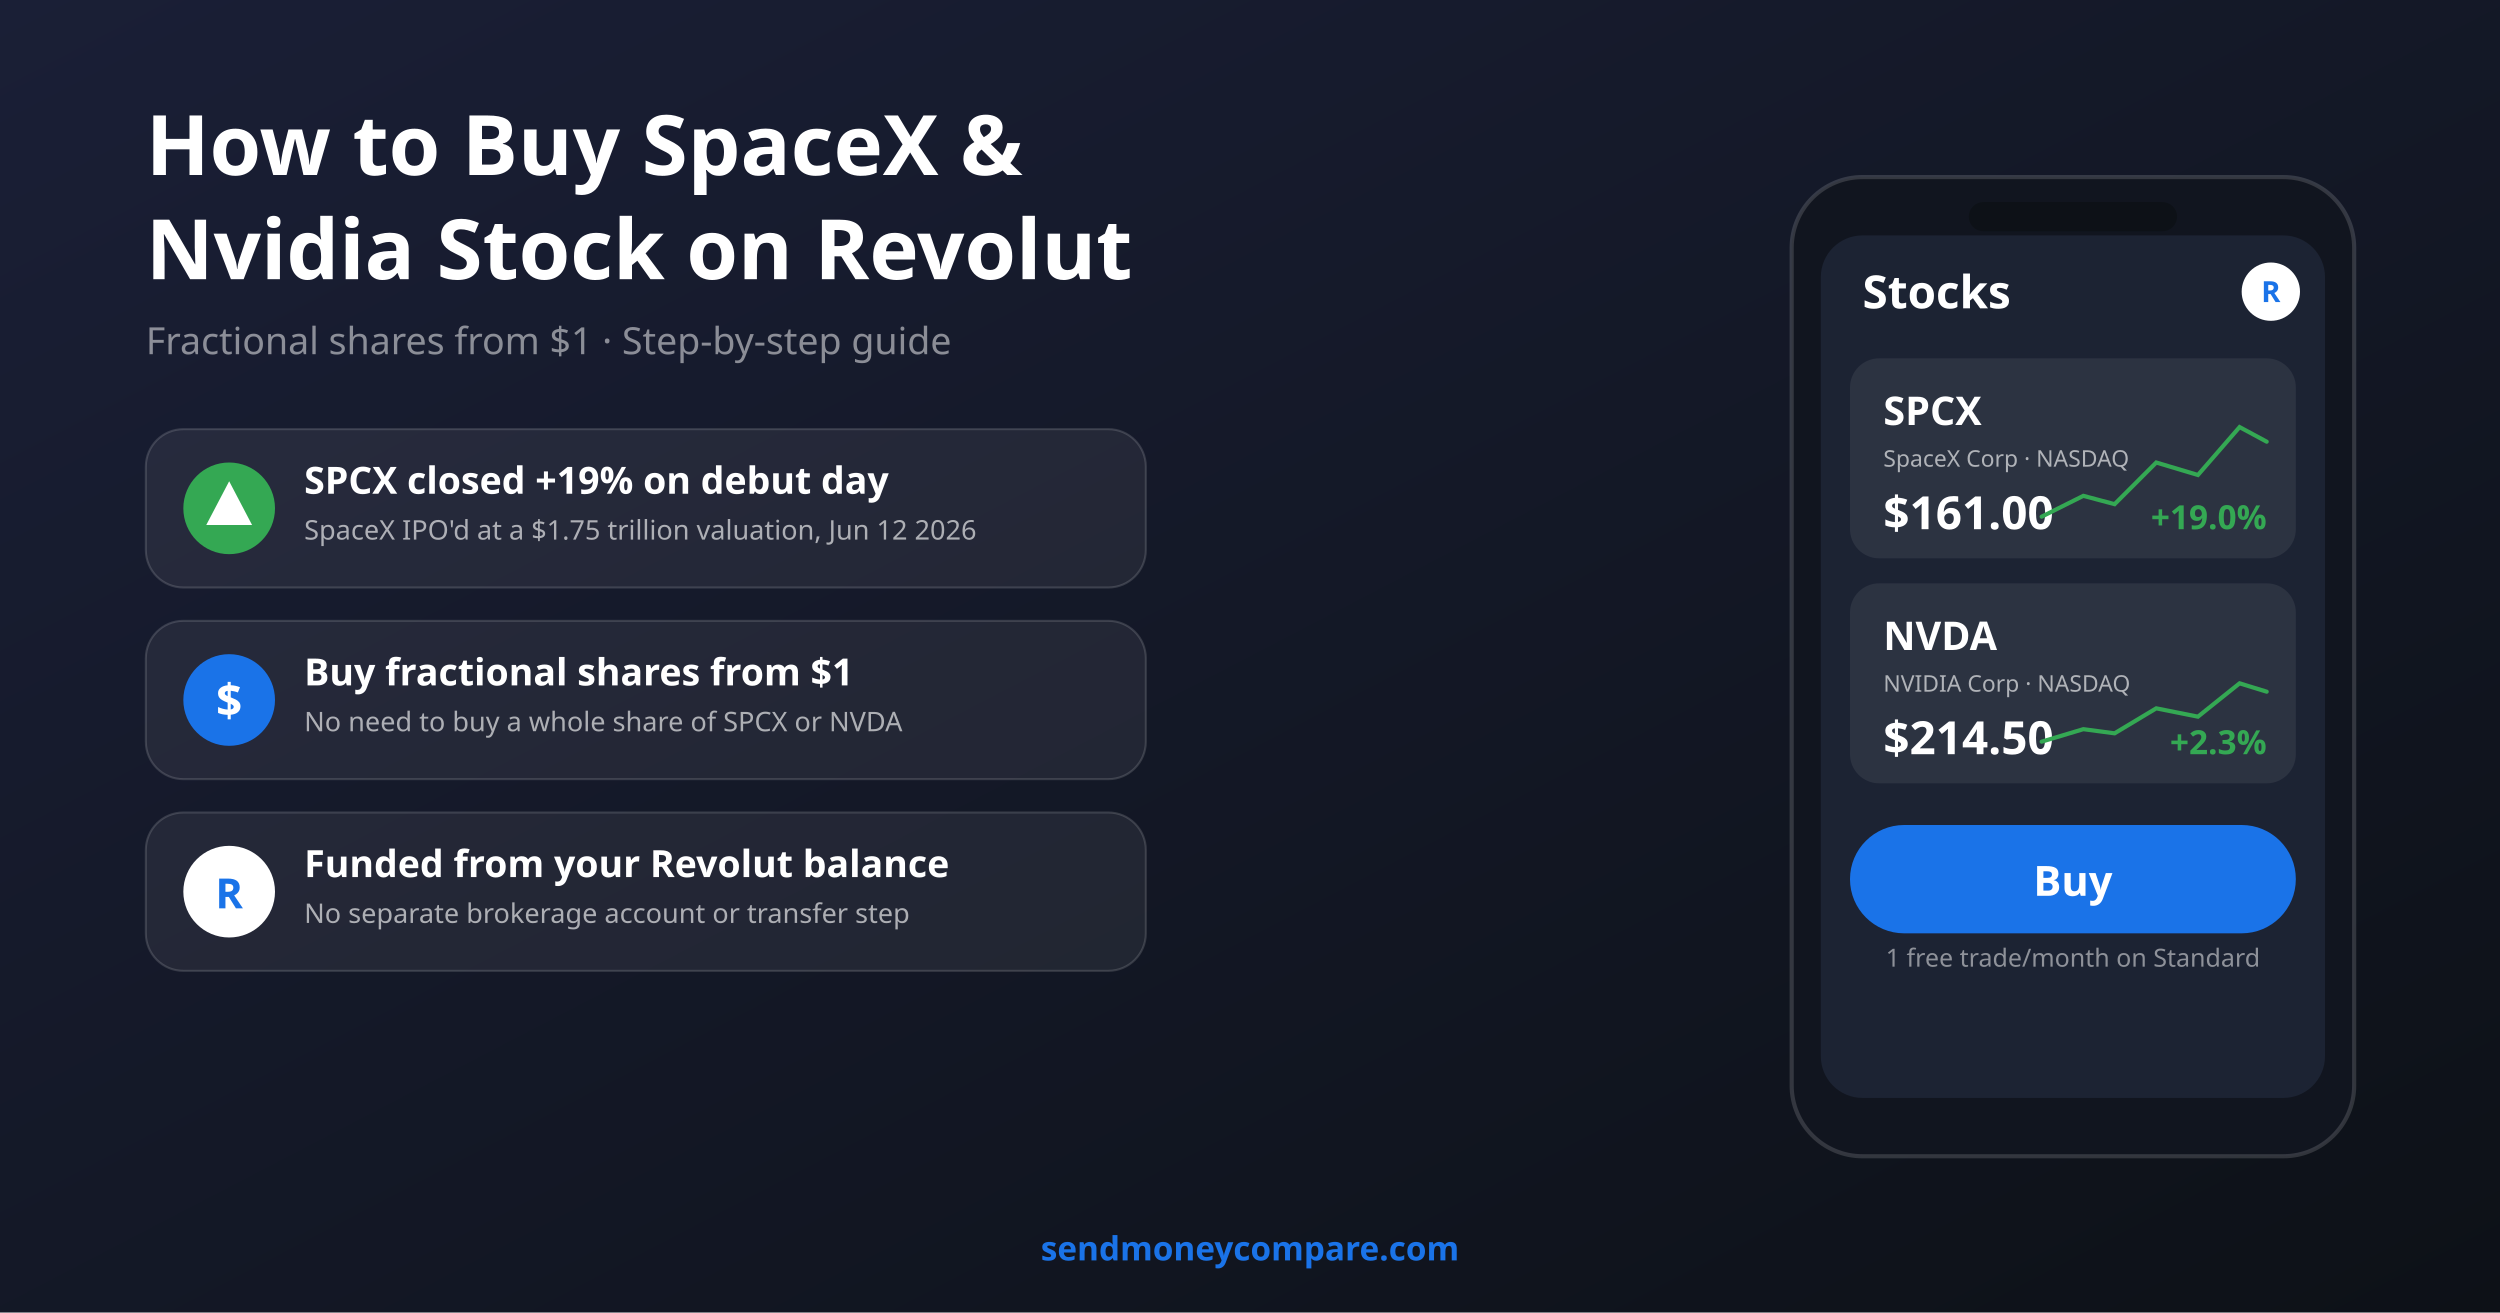
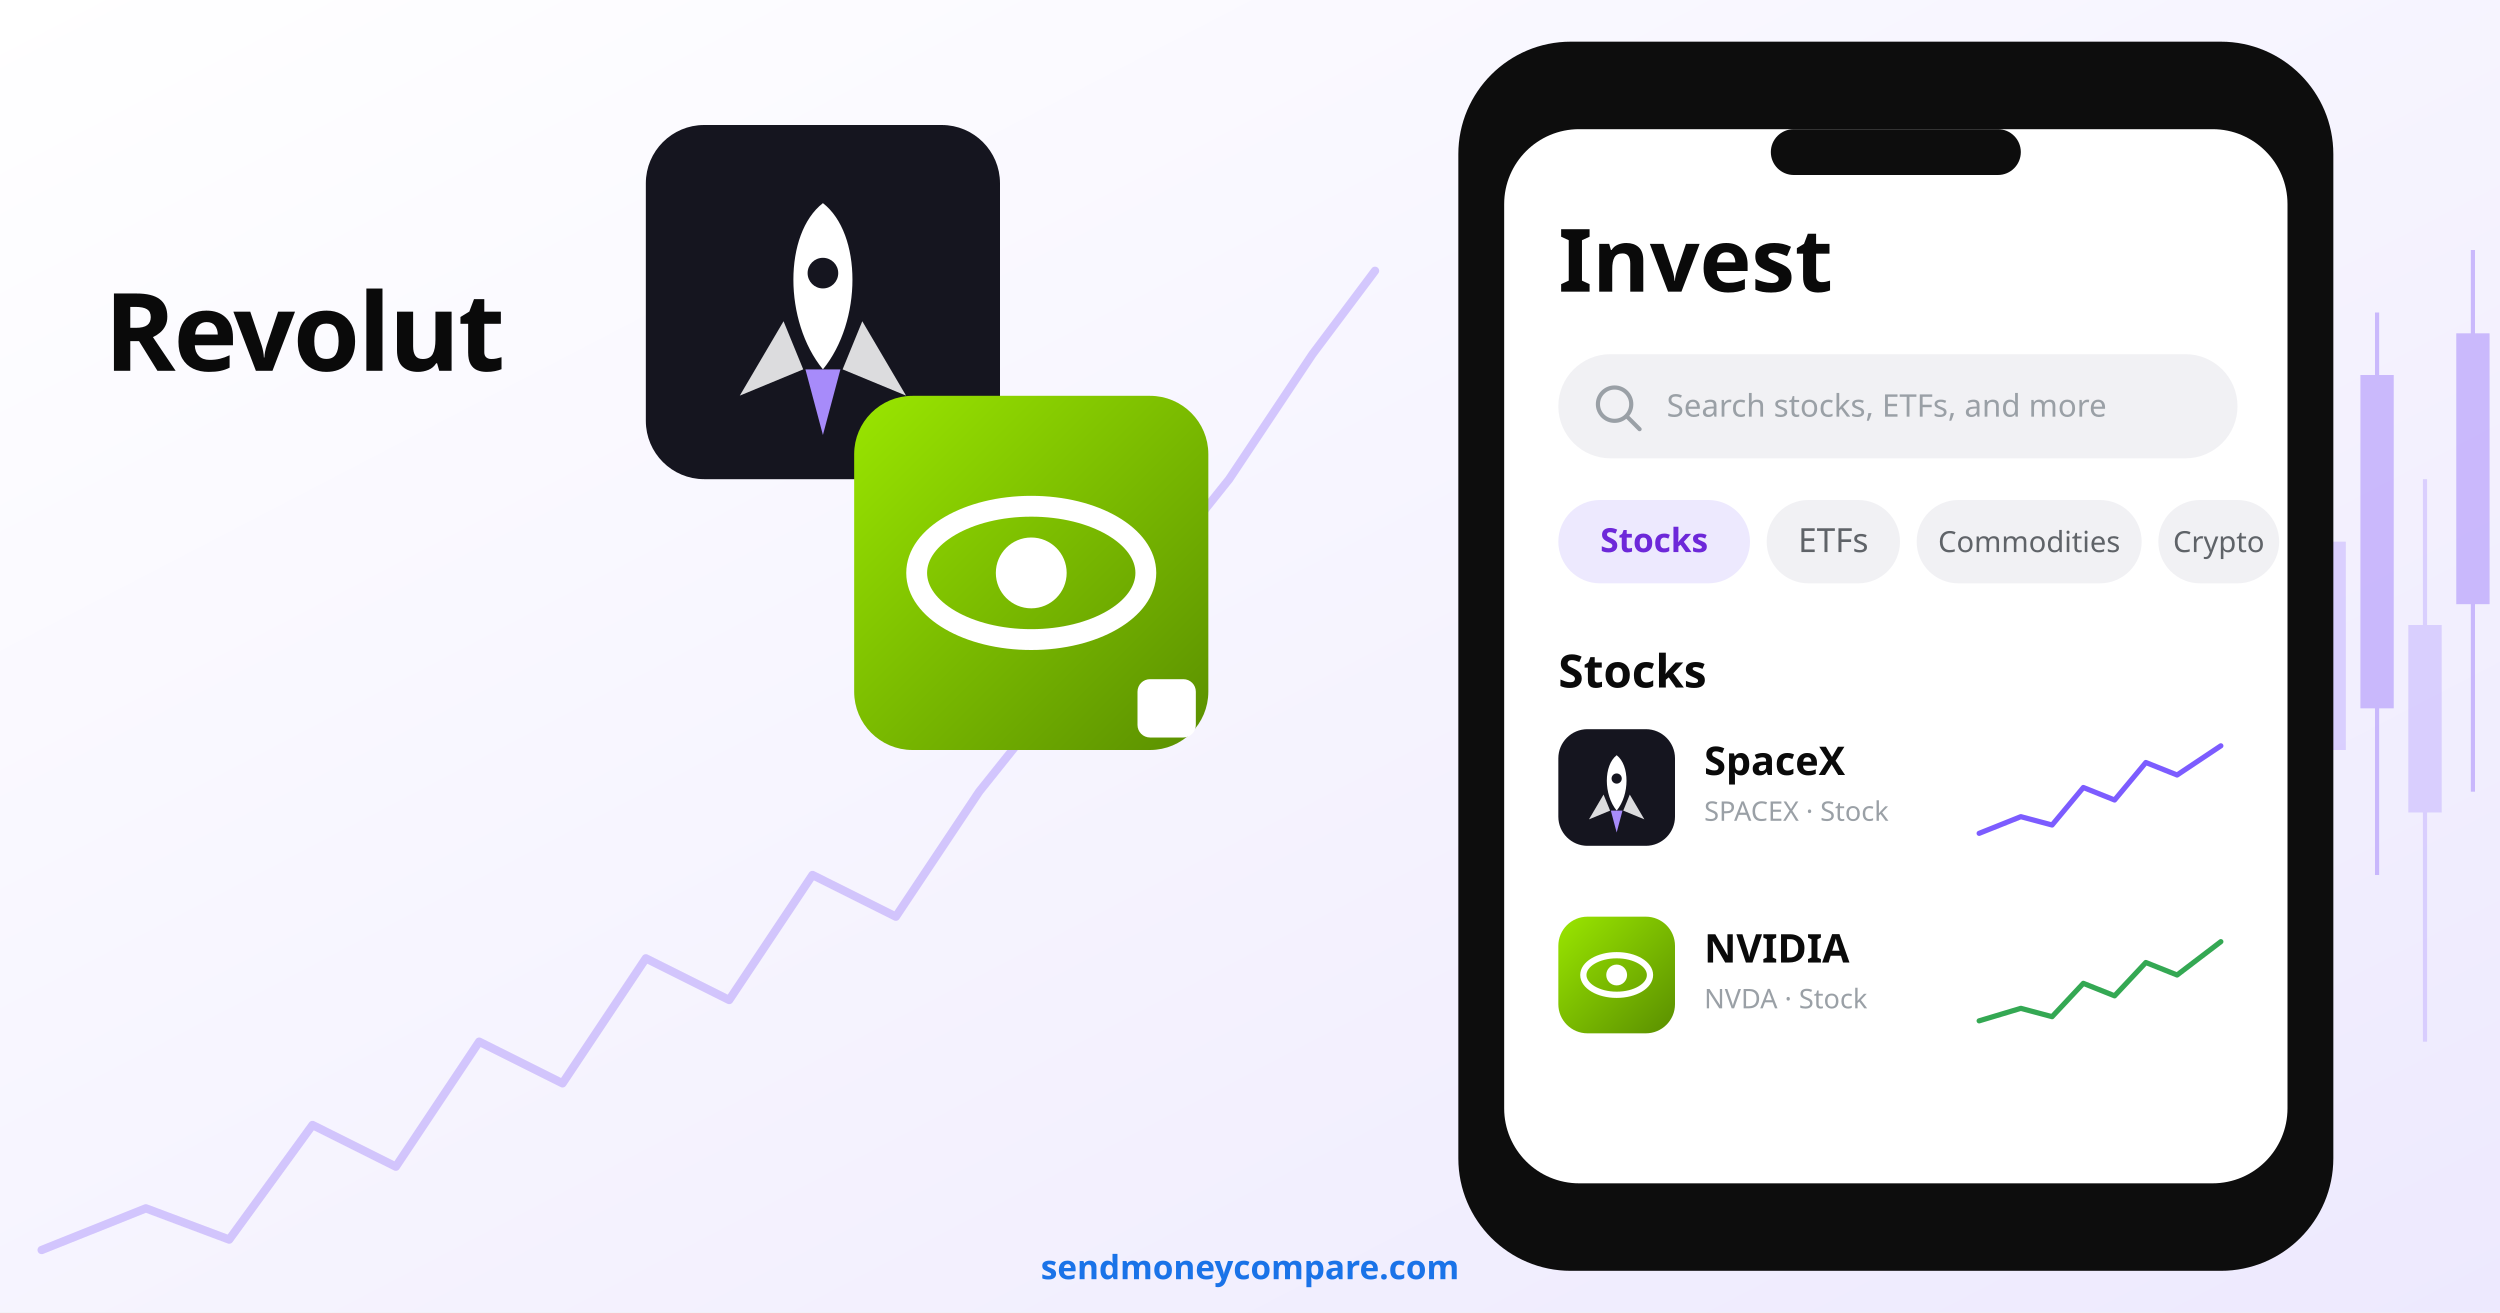
<svg xmlns="http://www.w3.org/2000/svg" width="1200" height="630" viewBox="0 0 1200 630">
  <defs>
-     <linearGradient id="bg" x1="0" y1="0" x2="1" y2="1">
-       <stop offset="0%" stop-color="#1a1f36" />
-       <stop offset="100%" stop-color="#0d1117" />
+     <linearGradient id="bgLight" x1="0" y1="0" x2="1" y2="1">
+       <stop offset="0%" stop-color="#ffffff" />
+       <stop offset="100%" stop-color="#ede9fe" />
+     </linearGradient>
+     <linearGradient id="nvidiaGreen" x1="0" y1="0" x2="1" y2="1">
+       <stop offset="0%" stop-color="#9ae600" />
+       <stop offset="100%" stop-color="#5a8f00" />
    </linearGradient>
  </defs>
-   <rect width="1200" height="630" fill="url(#bg)" />
-   <text x="70" y="84" fill="#ffffff" font-family="system-ui" font-size="40" font-weight="800">How to Buy SpaceX &amp;</text>
-   <text x="70" y="134" fill="#ffffff" font-family="system-ui" font-size="40" font-weight="800">Nvidia Stock on Revolut</text>
-   <text x="70" y="170" fill="#ffffff80" font-family="system-ui" font-size="18">Fractional shares from $1 · Step-by-step guide</text>
+   <rect width="1200" height="630" fill="url(#bgLight)" />
+   <polyline points="20,600 70,580 110,595 150,540 190,560 230,500 270,520 310,460 350,480 390,420 430,440 470,380 510,330 550,280 590,230 630,170 660,130" fill="none" stroke="#a78bfa" stroke-width="4" stroke-linecap="round" stroke-linejoin="round" opacity="0.45" />
+   <g opacity="0.55">
+     <line x1="1118" y1="200" x2="1118" y2="460" stroke="#c4b5fd" stroke-width="2" />
+     <rect x="1110" y="260" width="16" height="100" fill="#c4b5fd" />
+     <line x1="1141" y1="150" x2="1141" y2="420" stroke="#a78bfa" stroke-width="2" />
+     <rect x="1133" y="180" width="16" height="160" fill="#a78bfa" />
+     <line x1="1164" y1="230" x2="1164" y2="500" stroke="#c4b5fd" stroke-width="2" />
+     <rect x="1156" y="300" width="16" height="90" fill="#c4b5fd" />
+     <line x1="1187" y1="120" x2="1187" y2="380" stroke="#a78bfa" stroke-width="2" />
+     <rect x="1179" y="160" width="16" height="130" fill="#a78bfa" />
+   </g>
+   <text x="50" y="178" fill="#0a0a0a" font-family="system-ui" font-size="52" font-weight="800" letter-spacing="-1">Revolut</text>
  <g>
-     <rect x="70" y="206" width="480" height="76" rx="18" fill="#ffffff10" stroke="#ffffff25" />
-     <circle cx="110" cy="244" r="22" fill="#34a853" />
-     <path d="M99,252 L110,231 L121,252 Z" fill="#ffffff" />
-     <text x="146" y="237" fill="#ffffff" font-family="system-ui" font-size="18" font-weight="700">SPCX closed +19% on debut day</text>
-     <text x="146" y="259" fill="#ffffffa0" font-family="system-ui" font-size="13">SpaceX IPO'd at a $1.75 trillion valuation, Jun 12 2026</text>
+     <rect x="310" y="60" width="170" height="170" rx="28" fill="#15151f" />
+     <g transform="translate(395,150) scale(1.05)">
+       <path d="M0,-50 C18,-36 18,4 0,26 C-18,4 -18,-36 0,-50 Z" fill="#ffffff" />
+       <circle cx="0" cy="-18" r="7" fill="#15151f" />
+       <path d="M-18,4 L-38,38 L-9,26 Z" fill="#ffffff" opacity="0.85" />
+       <path d="M18,4 L38,38 L9,26 Z" fill="#ffffff" opacity="0.85" />
+       <path d="M-8,26 L8,26 L0,56 Z" fill="#a78bfa" />
+     </g>
  </g>
  <g>
-     <rect x="70" y="298" width="480" height="76" rx="18" fill="#ffffff10" stroke="#ffffff25" />
-     <circle cx="110" cy="336" r="22" fill="#1a73e8" />
-     <text x="110" y="344" text-anchor="middle" fill="#ffffff" font-family="system-ui" font-size="22" font-weight="800">$</text>
-     <text x="146" y="329" fill="#ffffff" font-family="system-ui" font-size="18" font-weight="700">Buy fractional shares from $1</text>
-     <text x="146" y="351" fill="#ffffffa0" font-family="system-ui" font-size="13">No need to buy a whole share of SPCX or NVDA</text>
+     <rect x="410" y="190" width="170" height="170" rx="28" fill="url(#nvidiaGreen)" />
+     <g transform="translate(495,275)">
+       <ellipse cx="0" cy="0" rx="55" ry="32" fill="none" stroke="#ffffff" stroke-width="10" />
+       <circle cx="0" cy="0" r="17" fill="#ffffff" />
+     </g>
+     <rect x="546" y="326" width="28" height="28" rx="6" fill="#ffffff" />
  </g>
  <g>
-     <rect x="70" y="390" width="480" height="76" rx="18" fill="#ffffff10" stroke="#ffffff25" />
-     <circle cx="110" cy="428" r="22" fill="#ffffff" />
-     <text x="110" y="436" text-anchor="middle" fill="#1a73e8" font-family="system-ui" font-size="20" font-weight="800">R</text>
-     <text x="146" y="421" fill="#ffffff" font-family="system-ui" font-size="18" font-weight="700">Funded from your Revolut balance</text>
-     <text x="146" y="443" fill="#ffffffa0" font-family="system-ui" font-size="13">No separate brokerage account or transfer step</text>
+     <rect x="700" y="20" width="420" height="590" rx="54" fill="#0d0d0d" />
+     <rect x="722" y="62" width="376" height="506" rx="36" fill="#ffffff" />
+     <rect x="850" y="62" width="120" height="22" rx="11" fill="#0d0d0d" />
+     <text x="748" y="140" fill="#0a0a0a" font-family="system-ui" font-size="42" font-weight="800">Invest</text>
+     <rect x="748" y="170" width="326" height="50" rx="25" fill="#f1f1f4" />
+     <circle cx="775" cy="194" r="8" fill="none" stroke="#9aa0a6" stroke-width="2" />
+     <line x1="781" y1="200" x2="787" y2="206" stroke="#9aa0a6" stroke-width="2" stroke-linecap="round" />
+     <text x="800" y="200" fill="#9aa0a6" font-family="system-ui" font-size="15">Search stocks, ETFs, and more</text>
+     <rect x="748" y="240" width="92" height="40" rx="20" fill="#ede9fe" />
+     <text x="794" y="265" text-anchor="middle" fill="#6d28d9" font-family="system-ui" font-size="16" font-weight="700">Stocks</text>
+     <rect x="848" y="240" width="64" height="40" rx="20" fill="#f1f1f4" />
+     <text x="880" y="265" text-anchor="middle" fill="#5f6368" font-family="system-ui" font-size="16">ETFs</text>
+     <rect x="920" y="240" width="108" height="40" rx="20" fill="#f1f1f4" />
+     <text x="974" y="265" text-anchor="middle" fill="#5f6368" font-family="system-ui" font-size="14">Commodities</text>
+     <rect x="1036" y="240" width="58" height="40" rx="20" fill="#f1f1f4" />
+     <text x="1065" y="265" text-anchor="middle" fill="#5f6368" font-family="system-ui" font-size="14">Crypto</text>
+     <text x="748" y="330" fill="#0a0a0a" font-family="system-ui" font-size="22" font-weight="800">Stocks</text>
+     <rect x="748" y="350" width="56" height="56" rx="14" fill="#15151f" />
+     <g transform="translate(776,380) scale(0.35)">
+       <path d="M0,-50 C18,-36 18,4 0,26 C-18,4 -18,-36 0,-50 Z" fill="#ffffff" />
+       <circle cx="0" cy="-18" r="7" fill="#15151f" />
+       <path d="M-18,4 L-38,38 L-9,26 Z" fill="#ffffff" opacity="0.85" />
+       <path d="M18,4 L38,38 L9,26 Z" fill="#ffffff" opacity="0.85" />
+       <path d="M-8,26 L8,26 L0,56 Z" fill="#a78bfa" />
+     </g>
+     <text x="818" y="372" fill="#0a0a0a" font-family="system-ui" font-size="19" font-weight="700">SpaceX</text>
+     <text x="818" y="394" fill="#9aa0a6" font-family="system-ui" font-size="13">SPACEX · Stock</text>
+     <polyline points="950,400 970,392 985,396 1000,378 1015,384 1030,366 1045,372 1066,358" fill="none" stroke="#7c5cff" stroke-width="2.5" stroke-linecap="round" stroke-linejoin="round" />
+     <rect x="748" y="440" width="56" height="56" rx="14" fill="url(#nvidiaGreen)" />
+     <g transform="translate(776,468)">
+       <ellipse cx="0" cy="0" rx="16" ry="9.5" fill="none" stroke="#ffffff" stroke-width="3" />
+       <circle cx="0" cy="0" r="5" fill="#ffffff" />
+     </g>
+     <text x="818" y="462" fill="#0a0a0a" font-family="system-ui" font-size="19" font-weight="700">NVIDIA</text>
+     <text x="818" y="484" fill="#9aa0a6" font-family="system-ui" font-size="13">NVDA · Stock</text>
+     <polyline points="950,490 970,484 985,488 1000,472 1015,478 1030,462 1045,468 1066,452" fill="none" stroke="#34a853" stroke-width="2.5" stroke-linecap="round" stroke-linejoin="round" />
  </g>
-   <g>
-     <rect x="860" y="85" width="270" height="470" rx="34" fill="#11151f" stroke="#ffffff25" stroke-width="2" />
-     <rect x="945" y="97" width="100" height="14" rx="7" fill="#0d1117" />
-     <rect x="874" y="113" width="242" height="414" rx="20" fill="#1c2333" />
-     <text x="894" y="148" fill="#ffffff" font-family="system-ui" font-size="22" font-weight="700">Stocks</text>
-     <circle cx="1090" cy="140" r="14" fill="#ffffff" />
-     <text x="1090" y="145" text-anchor="middle" fill="#1a73e8" font-family="system-ui" font-size="14" font-weight="800">R</text>
-     <rect x="888" y="172" width="214" height="96" rx="14" fill="#ffffff12" />
-     <text x="904" y="204" fill="#ffffff" font-family="system-ui" font-size="19" font-weight="700">SPCX</text>
-     <text x="904" y="224" fill="#ffffffa0" font-family="system-ui" font-size="11">SpaceX Corp · NASDAQ</text>
-     <text x="904" y="254" fill="#ffffff" font-family="system-ui" font-size="22" font-weight="700">$161.00</text>
-     <text x="1088" y="254" text-anchor="end" fill="#34a853" font-family="system-ui" font-size="16" font-weight="700">+19.0%</text>
-     <polyline points="980,248 1000,238 1015,242 1035,222 1055,228 1075,205 1088,212" fill="none" stroke="#34a853" stroke-width="2" stroke-linecap="round" />
-     <rect x="888" y="280" width="214" height="96" rx="14" fill="#ffffff12" />
-     <text x="904" y="312" fill="#ffffff" font-family="system-ui" font-size="19" font-weight="700">NVDA</text>
-     <text x="904" y="332" fill="#ffffffa0" font-family="system-ui" font-size="11">NVIDIA Corp · NASDAQ</text>
-     <text x="904" y="362" fill="#ffffff" font-family="system-ui" font-size="22" font-weight="700">$214.50</text>
-     <text x="1088" y="362" text-anchor="end" fill="#34a853" font-family="system-ui" font-size="16" font-weight="700">+2.3%</text>
-     <polyline points="980,356 1000,350 1015,352 1035,340 1055,344 1075,328 1088,332" fill="none" stroke="#34a853" stroke-width="2" stroke-linecap="round" />
-     <rect x="888" y="396" width="214" height="52" rx="26" fill="#1a73e8" />
-     <text x="995" y="430" text-anchor="middle" fill="#ffffff" font-family="system-ui" font-size="20" font-weight="700">Buy</text>
-     <text x="995" y="464" text-anchor="middle" fill="#ffffff80" font-family="system-ui" font-size="12">1 free trade/month on Standard</text>
-   </g>
-   <text x="600" y="605" text-anchor="middle" fill="#1a73e8" font-family="system-ui" font-size="16" font-weight="600">sendmoneycompare.com</text>
+   <text x="600" y="614" text-anchor="middle" fill="#1a73e8" font-family="system-ui" font-size="16" font-weight="600">sendmoneycompare.com</text>
</svg>
